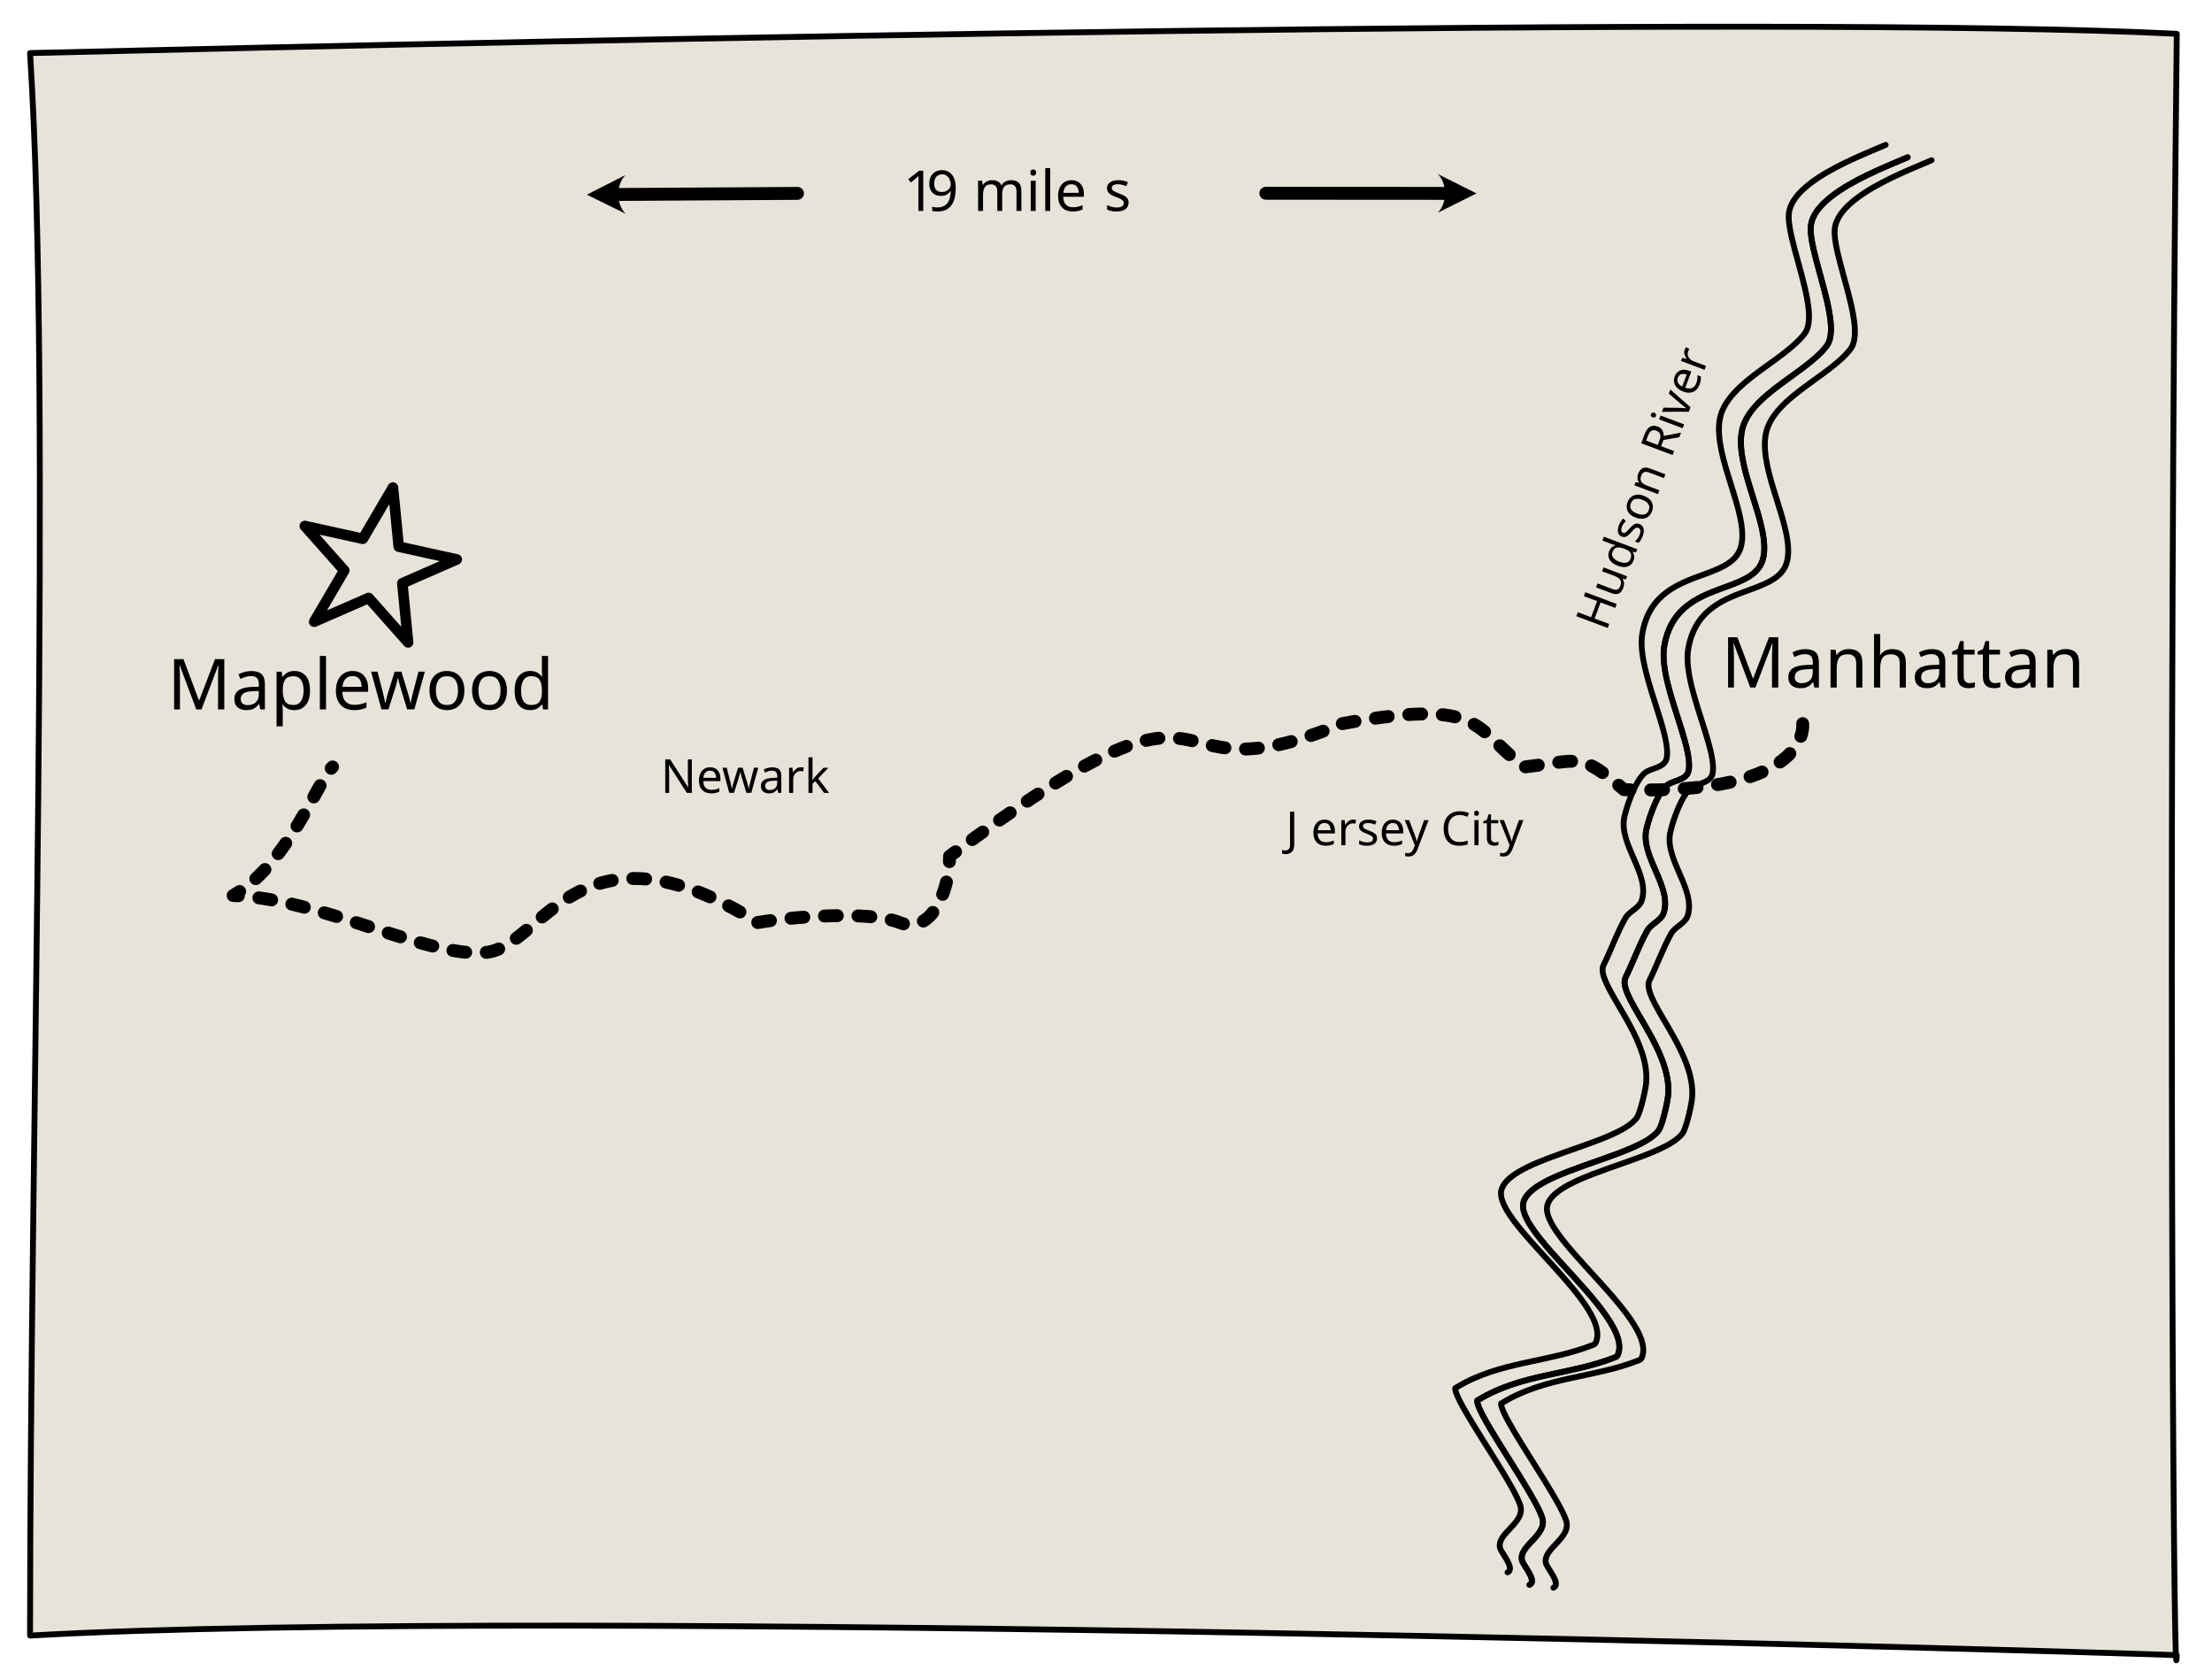
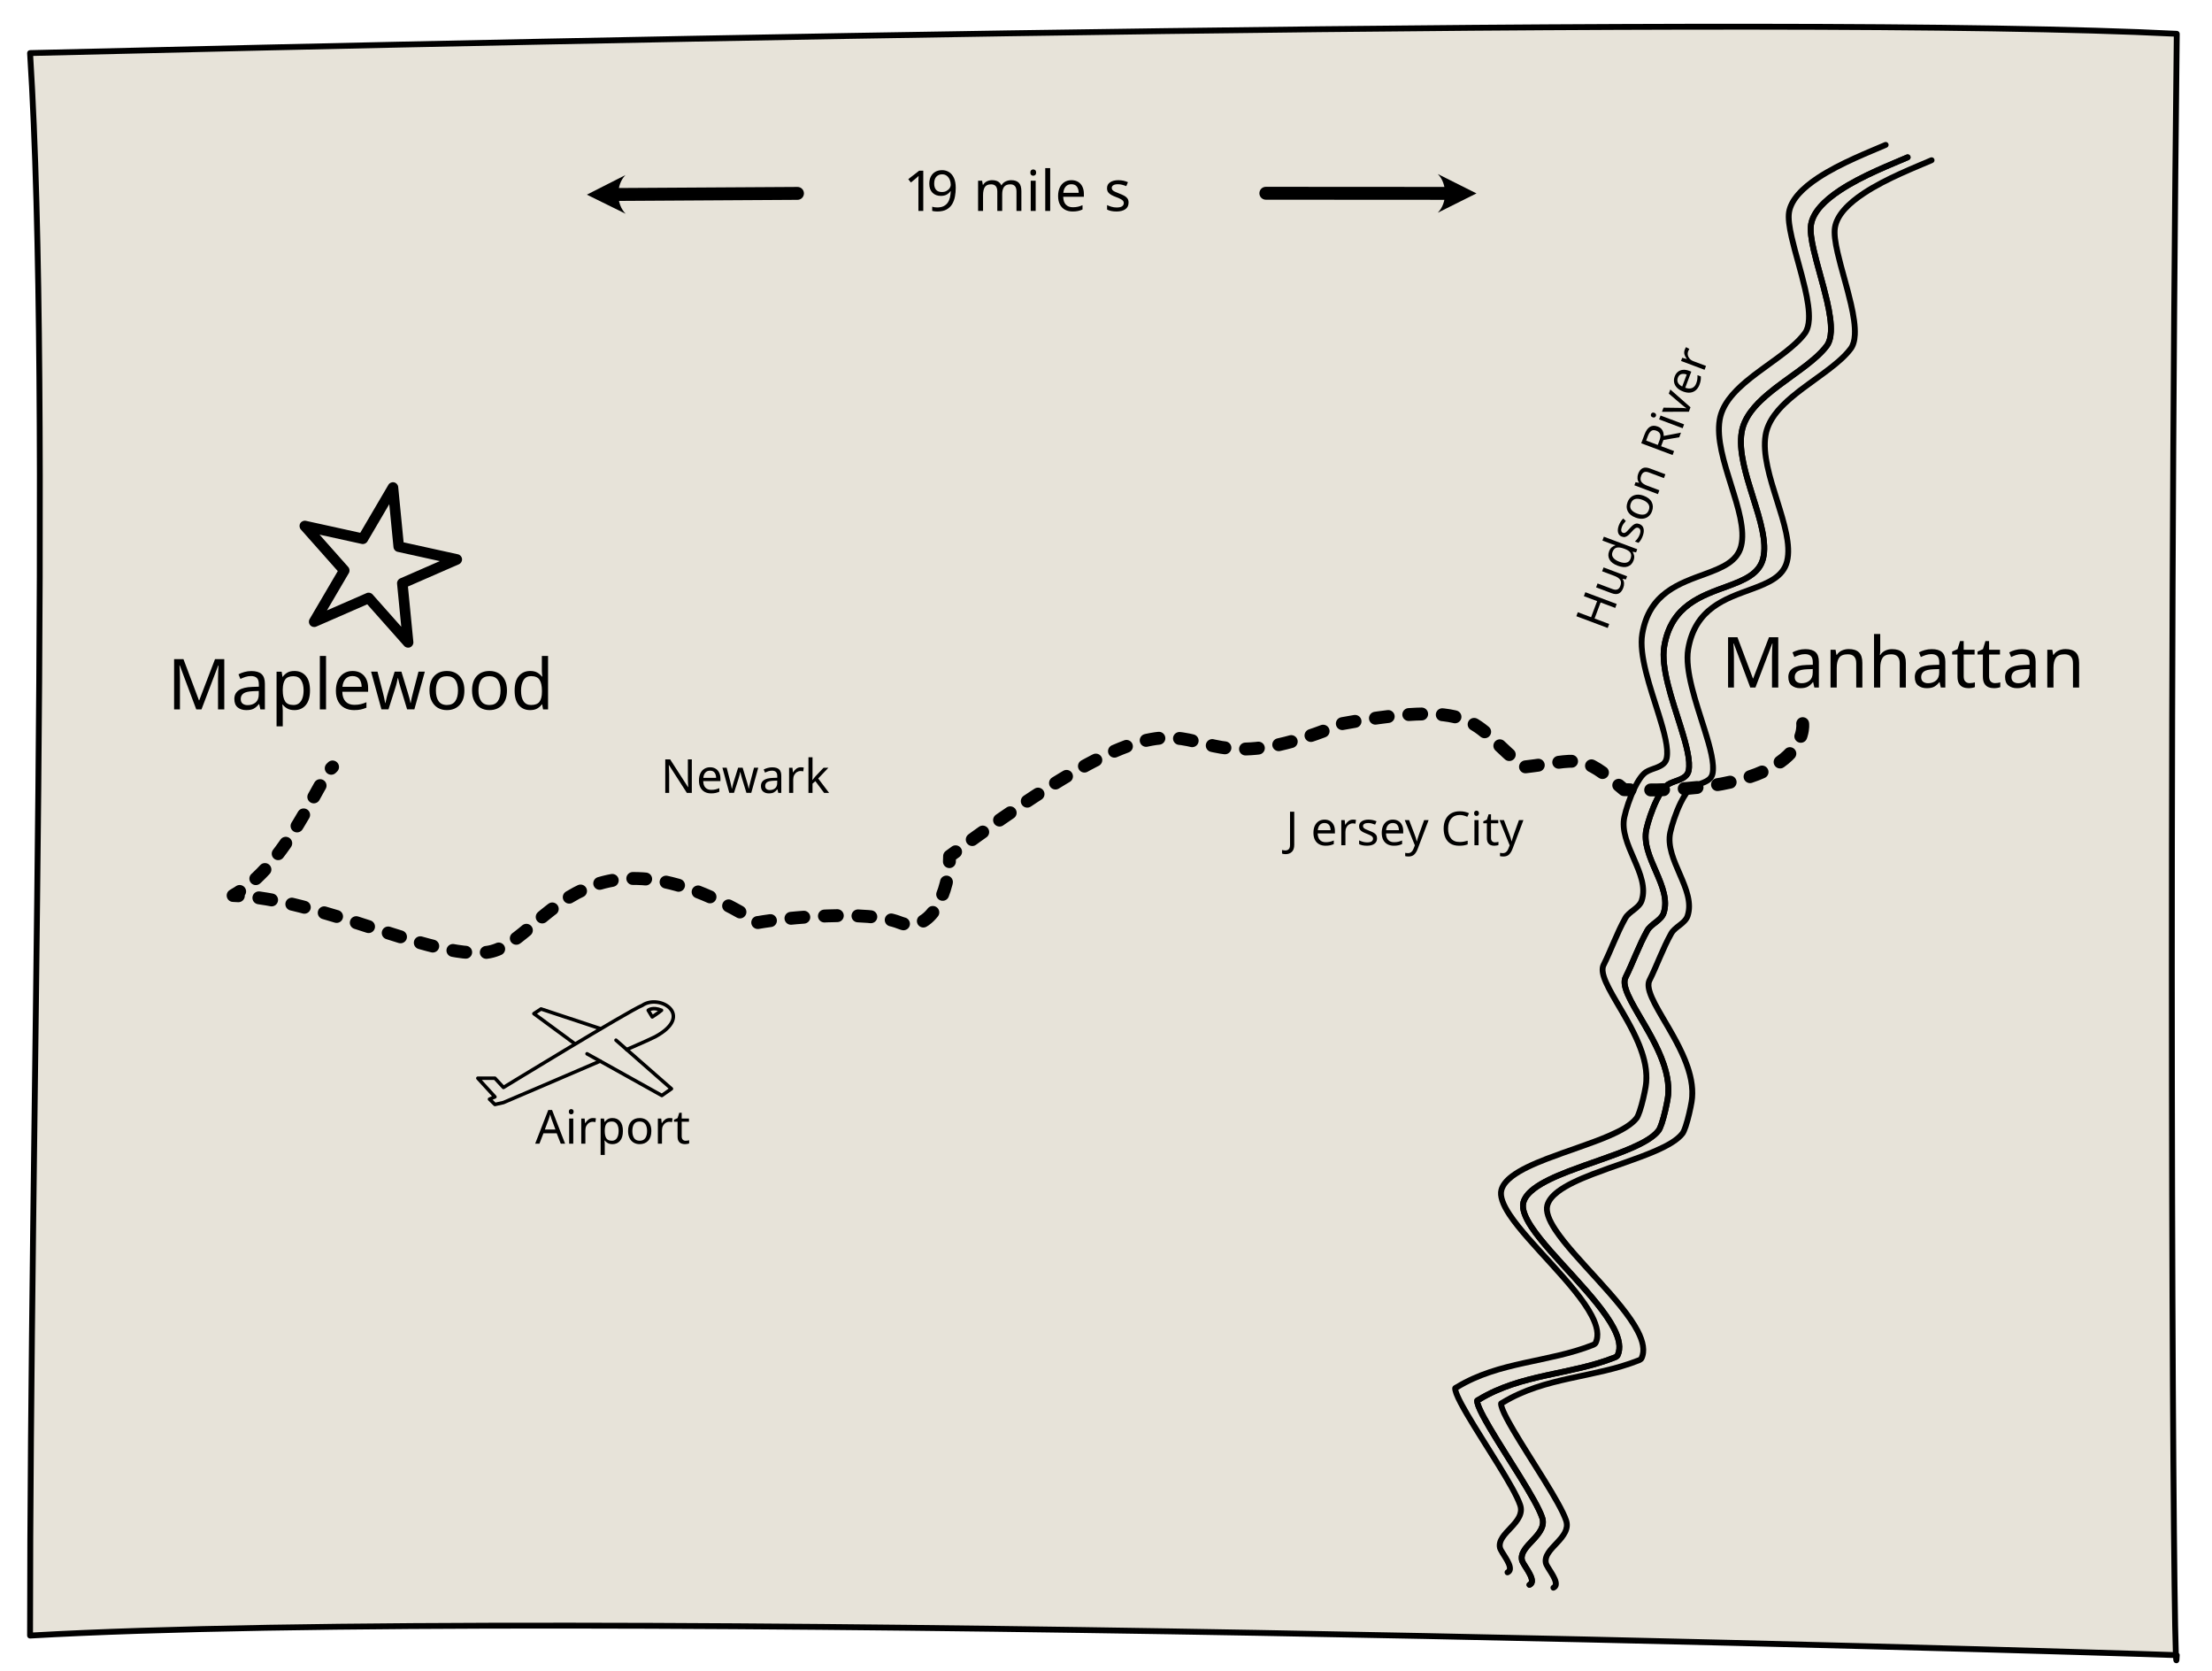
- <svg xmlns="http://www.w3.org/2000/svg" width="100%" height="100%" viewBox="0 0 1886 1424" version="1.1" xml:space="preserve" style="fill-rule:evenodd;clip-rule:evenodd;stroke-linejoin:round;stroke-miterlimit:2;">
+ <svg xmlns="http://www.w3.org/2000/svg" width="100%" height="100%" viewBox="0 0 1886 1424" version="1.1" xml:space="preserve" style="fill-rule:evenodd;clip-rule:evenodd;stroke-linecap:round;stroke-linejoin:round;stroke-miterlimit:1.5;">
  <g transform="matrix(1,0,0,1,-7.31421,3.90833)">
    <path d="M32.942,41.326C51.747,337.106 32.942,968.256 32.942,1390.21C477.077,1364.66 1809.81,1404.72 1863.29,1406.91C1860.62,1475.27 1855.32,724.202 1863.29,24.907C1535.07,8.315 501.916,29.834 32.942,41.326Z" style="fill:rgb(231,227,217);" />
    <path d="M1860.18,1409.29C1772.33,1406.1 470.903,1367.52 33.086,1392.7C32.399,1392.74 31.726,1392.5 31.226,1392.02C30.726,1391.55 30.442,1390.89 30.442,1390.21C30.442,968.306 49.25,337.229 30.447,41.485C30.404,40.806 30.639,40.139 31.098,39.638C31.557,39.136 32.201,38.844 32.881,38.827C501.902,27.334 1535.16,5.817 1863.41,22.41C1864.75,22.478 1865.8,23.593 1865.79,24.935C1858.61,654.248 1862.19,1325.49 1864.92,1403.62L1864.98,1405.07C1865.5,1405.55 1865.81,1406.24 1865.78,1407C1865.69,1409.36 1865.59,1410.81 1865.49,1411.39C1865.37,1412.08 1865.14,1412.46 1865.02,1412.63C1864.26,1413.77 1863.27,1413.85 1862.5,1413.71C1861.98,1413.62 1861.24,1413.37 1860.72,1412.43C1860.62,1412.26 1860.43,1411.84 1860.33,1411.11C1860.28,1410.73 1860.23,1410.12 1860.18,1409.29ZM1859.94,1404.28C1768.53,1400.99 475.241,1362.71 35.442,1387.56C35.52,966.804 54.096,340.037 35.6,43.762L35.601,43.762C504.59,32.284 1530.58,10.949 1860.76,27.284C1853.62,656.006 1857.2,1325.75 1859.93,1403.79L1859.94,1404.28Z" />
  </g>
  <g id="Layer1">
    <g transform="matrix(1,0,0,1,-77.6151,42.7615)">
      <text x="640.958px" y="633.085px" style="font-family:'IntroScriptB-Base', 'Intro Script B';font-size:40px;">Newark</text>
+     </g>
+     <g transform="matrix(1,0,0,1,-184.652,341.742)">
+       <text x="640.958px" y="633.085px" style="font-family:'IntroScriptB-Base', 'Intro Script B';font-size:40px;">Airport</text>
    </g>
    <g transform="matrix(0.351359,-0.936241,0.936241,0.351359,551.481,916.542)">
      <text x="640.958px" y="633.085px" style="font-family:'IntroScriptB-Base', 'Intro Script B';font-size:40px;">Hudson River</text>
    </g>
    <g transform="matrix(1,0,0,1,-498.327,-42.6584)">
      <text x="640.958px" y="647.345px" style="font-family:'IntroScriptB-Base', 'Intro Script B';font-size:60px;">Maplewood</text>
    </g>
    <g transform="matrix(1,0,0,1,826.63,-61.3475)">
      <text x="640.958px" y="647.345px" style="font-family:'IntroScriptB-Base', 'Intro Script B';font-size:60px;">Manhattan</text>
    </g>
    <g transform="matrix(1,0,0,1,455.26,87.3783)">
      <text x="640.958px" y="633.085px" style="font-family:'IntroScriptB-Base', 'Intro Script B';font-size:40px;">J<tspan x="662.398px " y="633.085px ">e</tspan>rsey City</text>
    </g>
    <g transform="matrix(1,0,0,1,-78.2281,-31.8945)">
      <path d="M1455.19,1186.03C1455.14,1186.07 1455,1186.18 1454.91,1186.23C1454.65,1186.38 1454.37,1186.5 1454.1,1186.6C1435.25,1194.06 1415.46,1197.49 1395.89,1201.81C1375.96,1206.21 1356.26,1211.54 1337.95,1222.67C1337.52,1222.89 1336.54,1223.39 1336.13,1223.77C1335.38,1224.46 1335.17,1225.27 1335.17,1225.86C1335.17,1227.18 1335.58,1229.03 1336.43,1231.29C1338.14,1235.82 1341.64,1242.36 1346.13,1249.98C1360.68,1274.7 1385.73,1311.14 1390.75,1326.21C1391.76,1329.25 1391.22,1331.96 1389.92,1334.5C1388.42,1337.42 1385.99,1340.11 1383.51,1342.75C1380.77,1345.67 1377.97,1348.53 1376.02,1351.46C1373.75,1354.89 1372.59,1358.44 1373.43,1362.26C1373.7,1363.5 1374.68,1365.36 1375.99,1367.48C1377.62,1370.1 1379.76,1373.25 1381.01,1376.12C1381.46,1377.16 1381.8,1378.14 1381.87,1379.03C1381.92,1379.65 1381.78,1380.19 1381.17,1380.49C1379.94,1381.11 1379.44,1382.61 1380.06,1383.84C1380.67,1385.08 1382.18,1385.58 1383.41,1384.96C1386.65,1383.34 1387.45,1380.46 1386.57,1376.9C1385.72,1373.5 1383.03,1369.28 1380.81,1365.76C1379.62,1363.87 1378.55,1362.25 1378.32,1361.19C1377.77,1358.71 1378.71,1356.45 1380.19,1354.23C1382,1351.51 1384.62,1348.88 1387.16,1346.17C1393.09,1339.85 1398.3,1333.03 1395.5,1324.63C1390.41,1309.38 1365.16,1272.46 1350.44,1247.44C1346.73,1241.15 1343.71,1235.63 1341.89,1231.44C1341.13,1229.69 1340.58,1228.23 1340.32,1227.07L1340.46,1227C1358.32,1216.12 1377.54,1210.99 1396.97,1206.7C1416.8,1202.32 1436.84,1198.81 1455.94,1191.25C1457.43,1190.66 1459,1189.68 1459.68,1188.23C1462.98,1181.25 1461.38,1172.52 1456.37,1162.84C1449.41,1149.42 1435.9,1133.93 1422.02,1118.65C1408.39,1103.66 1394.4,1088.88 1386.18,1076.49C1383.55,1072.53 1381.52,1068.84 1380.33,1065.47C1379.28,1062.48 1378.88,1059.8 1379.5,1057.48C1380.51,1053.66 1383.52,1050.25 1387.78,1047.02C1394.78,1041.7 1405.11,1037.03 1416.59,1032.59C1434.22,1025.78 1454.55,1019.56 1470.26,1012.73C1481.19,1007.97 1489.92,1002.82 1494.29,997.102C1495.28,995.806 1496.38,993.349 1497.41,990.287C1499.6,983.8 1501.66,974.432 1502.56,969.099C1504.26,958.936 1502.56,948.396 1499.03,938.019C1493.9,922.902 1484.91,908.125 1477.5,895.452C1472.73,887.286 1468.62,880.034 1466.79,874.169C1465.78,870.913 1465.42,868.18 1466.47,866.083C1472.73,853.553 1477.8,838.975 1484.94,826.287C1486.41,823.673 1489.13,821.816 1491.68,819.821C1494.88,817.305 1497.84,814.609 1499.07,810.921C1502.97,799.191 1498.01,786.576 1492.49,773.865C1487.45,762.251 1481.94,750.554 1484.4,739.324C1485.7,733.353 1488.95,723.092 1493.11,714.652C1495.72,709.358 1498.63,704.759 1501.73,702.692C1504.36,700.939 1508.19,700.034 1511.55,698.6C1515.83,696.776 1519.37,694.179 1520.4,689.465C1522.28,680.855 1518.56,666.568 1513.55,650.554C1506.4,627.688 1496.69,601.091 1499.67,583.199C1505.3,549.473 1530.86,541.737 1551.95,533.964C1559.43,531.208 1566.39,528.451 1571.91,524.73C1577.81,520.757 1582.12,515.699 1583.91,508.543C1587.45,494.377 1581.56,475.035 1575.3,455.12C1569.32,436.099 1563.04,416.522 1565.67,400.688C1568.2,385.526 1581.58,373.646 1596.28,362.558C1611.74,350.903 1628.74,340.183 1637.73,328.192C1640.22,324.878 1641.5,320.314 1641.79,314.844C1642.18,307.302 1640.71,297.934 1638.43,287.968C1635.1,273.4 1630.07,257.512 1627.05,244.319C1625.13,235.915 1623.99,228.664 1624.82,223.686C1626.54,213.355 1636.28,204.201 1648.43,196.161C1667.53,183.529 1692.79,173.927 1705.74,168.257C1707.01,167.704 1707.58,166.229 1707.03,164.965C1706.48,163.701 1705,163.124 1703.74,163.677C1690.61,169.423 1665.03,179.189 1645.67,191.991C1632.19,200.908 1621.79,211.405 1619.88,222.864C1618.98,228.306 1620.08,236.248 1622.18,245.435C1625.2,258.627 1630.22,274.514 1633.55,289.083C1635.72,298.541 1637.17,307.425 1636.8,314.582C1636.57,318.912 1635.7,322.569 1633.73,325.192C1623.17,339.27 1601.23,351.43 1584.28,365.686C1572.38,375.69 1562.93,386.735 1560.74,399.867C1557.99,416.363 1564.3,436.802 1570.53,456.62C1576.48,475.545 1582.42,493.868 1579.06,507.33C1577.59,513.214 1573.97,517.317 1569.12,520.583C1563.9,524.102 1557.29,526.666 1550.22,529.272C1527.67,537.585 1500.75,546.309 1494.74,582.376C1491.66,600.867 1501.39,628.417 1508.78,652.047C1513.47,667.031 1517.28,680.34 1515.51,688.396C1514.85,691.419 1512.33,692.832 1509.59,694.001C1505.94,695.559 1501.81,696.627 1498.95,698.532C1495.31,700.96 1491.7,706.218 1488.63,712.439C1484.27,721.271 1480.88,732.008 1479.51,738.255C1476.84,750.45 1482.43,763.244 1487.9,775.856C1492.9,787.371 1497.86,798.714 1494.32,809.34C1493.4,812.114 1491,813.995 1488.59,815.887C1485.52,818.298 1482.36,820.677 1480.58,823.837C1473.4,836.595 1468.29,851.248 1461.99,863.848C1460.47,866.906 1460.54,870.903 1462.02,875.654C1463.93,881.798 1468.18,889.421 1473.18,897.975C1479.24,908.337 1486.4,920.122 1491.53,932.348C1496.51,944.224 1499.6,956.512 1497.62,968.272C1496.76,973.411 1494.78,982.44 1492.67,988.692C1491.87,991.089 1491.09,993.052 1490.31,994.067C1486.33,999.289 1478.25,1003.8 1468.27,1008.14C1452.62,1014.95 1432.35,1021.14 1414.79,1027.92C1402.81,1032.55 1392.06,1037.49 1384.75,1043.03C1379.46,1047.05 1375.92,1051.45 1374.66,1056.2C1373.08,1062.2 1375.99,1070.19 1382.01,1079.26C1390.35,1091.81 1404.51,1106.82 1418.32,1122.02C1431.88,1136.94 1445.13,1152.04 1451.93,1165.15C1456.07,1173.13 1457.88,1180.27 1455.19,1186.03Z" />
    </g>
    <g transform="matrix(1,0,0,1,-57.8224,-29.406)">
      <path d="M1455.19,1186.03C1455.14,1186.07 1455,1186.18 1454.91,1186.23C1454.65,1186.38 1454.37,1186.5 1454.1,1186.6C1435.25,1194.06 1415.46,1197.49 1395.89,1201.81C1375.96,1206.21 1356.26,1211.54 1337.95,1222.67C1337.52,1222.89 1336.54,1223.39 1336.13,1223.77C1335.38,1224.46 1335.17,1225.27 1335.17,1225.86C1335.17,1227.18 1335.58,1229.03 1336.43,1231.29C1338.14,1235.82 1341.64,1242.36 1346.13,1249.98C1360.68,1274.7 1385.73,1311.14 1390.75,1326.21C1391.76,1329.25 1391.22,1331.96 1389.92,1334.5C1388.42,1337.42 1385.99,1340.11 1383.51,1342.75C1380.77,1345.67 1377.97,1348.53 1376.02,1351.46C1373.75,1354.89 1372.59,1358.44 1373.43,1362.26C1373.7,1363.5 1374.68,1365.36 1375.99,1367.48C1377.62,1370.1 1379.76,1373.25 1381.01,1376.12C1381.46,1377.16 1381.8,1378.14 1381.87,1379.03C1381.92,1379.65 1381.78,1380.19 1381.17,1380.49C1379.94,1381.11 1379.44,1382.61 1380.06,1383.84C1380.67,1385.08 1382.18,1385.58 1383.41,1384.96C1386.65,1383.34 1387.45,1380.46 1386.57,1376.9C1385.72,1373.5 1383.03,1369.28 1380.81,1365.76C1379.62,1363.87 1378.55,1362.25 1378.32,1361.19C1377.77,1358.71 1378.71,1356.45 1380.19,1354.23C1382,1351.51 1384.62,1348.88 1387.16,1346.17C1393.09,1339.85 1398.3,1333.03 1395.5,1324.63C1390.41,1309.38 1365.16,1272.46 1350.44,1247.44C1346.73,1241.15 1343.71,1235.63 1341.89,1231.44C1341.13,1229.69 1340.58,1228.23 1340.32,1227.07L1340.46,1227C1358.32,1216.12 1377.54,1210.99 1396.97,1206.7C1416.8,1202.32 1436.84,1198.81 1455.94,1191.25C1457.43,1190.66 1459,1189.68 1459.68,1188.23C1462.98,1181.25 1461.38,1172.52 1456.37,1162.84C1449.41,1149.42 1435.9,1133.93 1422.02,1118.65C1408.39,1103.66 1394.4,1088.88 1386.18,1076.49C1383.55,1072.53 1381.52,1068.84 1380.33,1065.47C1379.28,1062.48 1378.88,1059.8 1379.5,1057.48C1380.51,1053.66 1383.52,1050.25 1387.78,1047.02C1394.78,1041.7 1405.11,1037.03 1416.59,1032.59C1434.22,1025.78 1454.55,1019.56 1470.26,1012.73C1481.19,1007.97 1489.92,1002.82 1494.29,997.102C1495.28,995.806 1496.38,993.349 1497.41,990.287C1499.6,983.8 1501.66,974.432 1502.56,969.099C1504.26,958.936 1502.56,948.396 1499.03,938.019C1493.9,922.902 1484.91,908.125 1477.5,895.452C1472.73,887.286 1468.62,880.034 1466.79,874.169C1465.78,870.913 1465.42,868.18 1466.47,866.083C1472.73,853.553 1477.8,838.975 1484.94,826.287C1486.41,823.673 1489.13,821.816 1491.68,819.821C1494.88,817.305 1497.84,814.609 1499.07,810.921C1502.97,799.191 1498.01,786.576 1492.49,773.865C1487.45,762.251 1481.94,750.554 1484.4,739.324C1485.7,733.353 1488.95,723.092 1493.11,714.652C1495.72,709.358 1498.63,704.759 1501.73,702.692C1504.36,700.939 1508.19,700.034 1511.55,698.6C1515.83,696.776 1519.37,694.179 1520.4,689.465C1522.28,680.855 1518.56,666.568 1513.55,650.554C1506.4,627.688 1496.69,601.091 1499.67,583.199C1505.3,549.473 1530.86,541.737 1551.95,533.964C1559.43,531.208 1566.39,528.451 1571.91,524.73C1577.81,520.757 1582.12,515.699 1583.91,508.543C1587.45,494.377 1581.56,475.035 1575.3,455.12C1569.32,436.099 1563.04,416.522 1565.67,400.688C1568.2,385.526 1581.58,373.646 1596.28,362.558C1611.74,350.903 1628.74,340.183 1637.73,328.192C1640.22,324.878 1641.5,320.314 1641.79,314.844C1642.18,307.302 1640.71,297.934 1638.43,287.968C1635.1,273.4 1630.07,257.512 1627.05,244.319C1625.13,235.915 1623.99,228.664 1624.82,223.686C1626.54,213.355 1636.28,204.201 1648.43,196.161C1667.53,183.529 1692.79,173.927 1705.74,168.257C1707.01,167.704 1707.58,166.229 1707.03,164.965C1706.48,163.701 1705,163.124 1703.74,163.677C1690.61,169.423 1665.03,179.189 1645.67,191.991C1632.19,200.908 1621.79,211.405 1619.88,222.864C1618.98,228.306 1620.08,236.248 1622.18,245.435C1625.2,258.627 1630.22,274.514 1633.55,289.083C1635.72,298.541 1637.17,307.425 1636.8,314.582C1636.57,318.912 1635.7,322.569 1633.73,325.192C1623.17,339.27 1601.23,351.43 1584.28,365.686C1572.38,375.69 1562.93,386.735 1560.74,399.867C1557.99,416.363 1564.3,436.802 1570.53,456.62C1576.48,475.545 1582.42,493.868 1579.06,507.33C1577.59,513.214 1573.97,517.317 1569.12,520.583C1563.9,524.102 1557.29,526.666 1550.22,529.272C1527.67,537.585 1500.75,546.309 1494.74,582.376C1491.66,600.867 1501.39,628.417 1508.78,652.047C1513.47,667.031 1517.28,680.34 1515.51,688.396C1514.85,691.419 1512.33,692.832 1509.59,694.001C1505.94,695.559 1501.81,696.627 1498.95,698.532C1495.31,700.96 1491.7,706.218 1488.63,712.439C1484.27,721.271 1480.88,732.008 1479.51,738.255C1476.84,750.45 1482.43,763.244 1487.9,775.856C1492.9,787.371 1497.86,798.714 1494.32,809.34C1493.4,812.114 1491,813.995 1488.59,815.887C1485.52,818.298 1482.36,820.677 1480.58,823.837C1473.4,836.595 1468.29,851.248 1461.99,863.848C1460.47,866.906 1460.54,870.903 1462.02,875.654C1463.93,881.798 1468.18,889.421 1473.18,897.975C1479.24,908.337 1486.4,920.122 1491.53,932.348C1496.51,944.224 1499.6,956.512 1497.62,968.272C1496.76,973.411 1494.78,982.44 1492.67,988.692C1491.87,991.089 1491.09,993.052 1490.31,994.067C1486.33,999.289 1478.25,1003.8 1468.27,1008.14C1452.62,1014.95 1432.35,1021.14 1414.79,1027.92C1402.81,1032.55 1392.06,1037.49 1384.75,1043.03C1379.46,1047.05 1375.92,1051.45 1374.66,1056.2C1373.08,1062.2 1375.99,1070.19 1382.01,1079.26C1390.35,1091.81 1404.51,1106.82 1418.32,1122.02C1431.88,1136.94 1445.13,1152.04 1451.93,1165.15C1456.07,1173.13 1457.88,1180.27 1455.19,1186.03Z" />
    </g>
    <g transform="matrix(1,0,0,1,-78.2281,-31.8945)">
      <path d="M1455.19,1186.03C1455.14,1186.07 1455,1186.18 1454.91,1186.23C1454.65,1186.38 1454.37,1186.5 1454.1,1186.6C1435.25,1194.06 1415.46,1197.49 1395.89,1201.81C1375.96,1206.21 1356.26,1211.54 1337.95,1222.67C1337.52,1222.89 1336.54,1223.39 1336.13,1223.77C1335.38,1224.46 1335.17,1225.27 1335.17,1225.86C1335.17,1227.18 1335.58,1229.03 1336.43,1231.29C1338.14,1235.82 1341.64,1242.36 1346.13,1249.98C1360.68,1274.7 1385.73,1311.14 1390.75,1326.21C1391.76,1329.25 1391.22,1331.96 1389.92,1334.5C1388.42,1337.42 1385.99,1340.11 1383.51,1342.75C1380.77,1345.67 1377.97,1348.53 1376.02,1351.46C1373.75,1354.89 1372.59,1358.44 1373.43,1362.26C1373.7,1363.5 1374.68,1365.36 1375.99,1367.48C1377.62,1370.1 1379.76,1373.25 1381.01,1376.12C1381.46,1377.16 1381.8,1378.14 1381.87,1379.03C1381.92,1379.65 1381.78,1380.19 1381.17,1380.49C1379.94,1381.11 1379.44,1382.61 1380.06,1383.84C1380.67,1385.08 1382.18,1385.58 1383.41,1384.96C1386.65,1383.34 1387.45,1380.46 1386.57,1376.9C1385.72,1373.5 1383.03,1369.28 1380.81,1365.76C1379.62,1363.87 1378.55,1362.25 1378.32,1361.19C1377.77,1358.71 1378.71,1356.45 1380.19,1354.23C1382,1351.51 1384.62,1348.88 1387.16,1346.17C1393.09,1339.85 1398.3,1333.03 1395.5,1324.63C1390.41,1309.38 1365.16,1272.46 1350.44,1247.44C1346.73,1241.15 1343.71,1235.63 1341.89,1231.44C1341.13,1229.69 1340.58,1228.23 1340.32,1227.07L1340.46,1227C1358.32,1216.12 1377.54,1210.99 1396.97,1206.7C1416.8,1202.32 1436.84,1198.81 1455.94,1191.25C1457.43,1190.66 1459,1189.68 1459.68,1188.23C1462.98,1181.25 1461.38,1172.52 1456.37,1162.84C1449.41,1149.42 1435.9,1133.93 1422.02,1118.65C1408.39,1103.66 1394.4,1088.88 1386.18,1076.49C1383.55,1072.53 1381.52,1068.84 1380.33,1065.47C1379.28,1062.48 1378.88,1059.8 1379.5,1057.48C1380.51,1053.66 1383.52,1050.25 1387.78,1047.02C1394.78,1041.7 1405.11,1037.03 1416.59,1032.59C1434.22,1025.78 1454.55,1019.56 1470.26,1012.73C1481.19,1007.97 1489.92,1002.82 1494.29,997.102C1495.28,995.806 1496.38,993.349 1497.41,990.287C1499.6,983.8 1501.66,974.432 1502.56,969.099C1504.26,958.936 1502.56,948.396 1499.03,938.019C1493.9,922.902 1484.91,908.125 1477.5,895.452C1472.73,887.286 1468.62,880.034 1466.79,874.169C1465.78,870.913 1465.42,868.18 1466.47,866.083C1472.73,853.553 1477.8,838.975 1484.94,826.287C1486.41,823.673 1489.13,821.816 1491.68,819.821C1494.88,817.305 1497.84,814.609 1499.07,810.921C1502.97,799.191 1498.01,786.576 1492.49,773.865C1487.45,762.251 1481.94,750.554 1484.4,739.324C1485.7,733.353 1488.95,723.092 1493.11,714.652C1495.72,709.358 1498.63,704.759 1501.73,702.692C1504.36,700.939 1508.19,700.034 1511.55,698.6C1515.83,696.776 1519.37,694.179 1520.4,689.465C1522.28,680.855 1518.56,666.568 1513.55,650.554C1506.4,627.688 1496.69,601.091 1499.67,583.199C1505.3,549.473 1530.86,541.737 1551.95,533.964C1559.43,531.208 1566.39,528.451 1571.91,524.73C1577.81,520.757 1582.12,515.699 1583.91,508.543C1587.45,494.377 1581.56,475.035 1575.3,455.12C1569.32,436.099 1563.04,416.522 1565.67,400.688C1568.2,385.526 1581.58,373.646 1596.28,362.558C1611.74,350.903 1628.74,340.183 1637.73,328.192C1640.22,324.878 1641.5,320.314 1641.79,314.844C1642.18,307.302 1640.71,297.934 1638.43,287.968C1635.1,273.4 1630.07,257.512 1627.05,244.319C1625.13,235.915 1623.99,228.664 1624.82,223.686C1626.54,213.355 1636.28,204.201 1648.43,196.161C1667.53,183.529 1692.79,173.927 1705.74,168.257C1707.01,167.704 1707.58,166.229 1707.03,164.965C1706.48,163.701 1705,163.124 1703.74,163.677C1690.61,169.423 1665.03,179.189 1645.67,191.991C1632.19,200.908 1621.79,211.405 1619.88,222.864C1618.98,228.306 1620.08,236.248 1622.18,245.435C1625.2,258.627 1630.22,274.514 1633.55,289.083C1635.72,298.541 1637.17,307.425 1636.8,314.582C1636.57,318.912 1635.7,322.569 1633.73,325.192C1623.17,339.27 1601.23,351.43 1584.28,365.686C1572.38,375.69 1562.93,386.735 1560.74,399.867C1557.99,416.363 1564.3,436.802 1570.53,456.62C1576.48,475.545 1582.42,493.868 1579.06,507.33C1577.59,513.214 1573.97,517.317 1569.12,520.583C1563.9,524.102 1557.29,526.666 1550.22,529.272C1527.67,537.585 1500.75,546.309 1494.74,582.376C1491.66,600.867 1501.39,628.417 1508.78,652.047C1513.47,667.031 1517.28,680.34 1515.51,688.396C1514.85,691.419 1512.33,692.832 1509.59,694.001C1505.94,695.559 1501.81,696.627 1498.95,698.532C1495.31,700.96 1491.7,706.218 1488.63,712.439C1484.27,721.271 1480.88,732.008 1479.51,738.255C1476.84,750.45 1482.43,763.244 1487.9,775.856C1492.9,787.371 1497.86,798.714 1494.32,809.34C1493.4,812.114 1491,813.995 1488.59,815.887C1485.52,818.298 1482.36,820.677 1480.58,823.837C1473.4,836.595 1468.29,851.248 1461.99,863.848C1460.47,866.906 1460.54,870.903 1462.02,875.654C1463.93,881.798 1468.18,889.421 1473.18,897.975C1479.24,908.337 1486.4,920.122 1491.53,932.348C1496.51,944.224 1499.6,956.512 1497.62,968.272C1496.76,973.411 1494.78,982.44 1492.67,988.692C1491.87,991.089 1491.09,993.052 1490.31,994.067C1486.33,999.289 1478.25,1003.8 1468.27,1008.14C1452.62,1014.95 1432.35,1021.14 1414.79,1027.92C1402.81,1032.55 1392.06,1037.49 1384.75,1043.03C1379.46,1047.05 1375.92,1051.45 1374.66,1056.2C1373.08,1062.2 1375.99,1070.19 1382.01,1079.26C1390.35,1091.81 1404.51,1106.82 1418.32,1122.02C1431.88,1136.94 1445.13,1152.04 1451.93,1165.15C1456.07,1173.13 1457.88,1180.27 1455.19,1186.03Z" />
    </g>
    <g transform="matrix(1,0,0,1,-96.9658,-42.4829)">
      <path d="M1455.19,1186.03C1455.14,1186.07 1455,1186.18 1454.91,1186.23C1454.65,1186.38 1454.37,1186.5 1454.1,1186.6C1435.25,1194.06 1415.46,1197.49 1395.89,1201.81C1375.96,1206.21 1356.26,1211.54 1337.95,1222.67C1337.52,1222.89 1336.54,1223.39 1336.13,1223.77C1335.38,1224.46 1335.17,1225.27 1335.17,1225.86C1335.17,1227.18 1335.58,1229.03 1336.43,1231.29C1338.14,1235.82 1341.64,1242.36 1346.13,1249.98C1360.68,1274.7 1385.73,1311.14 1390.75,1326.21C1391.76,1329.25 1391.22,1331.96 1389.92,1334.5C1388.42,1337.42 1385.99,1340.11 1383.51,1342.75C1380.77,1345.67 1377.97,1348.53 1376.02,1351.46C1373.75,1354.89 1372.59,1358.44 1373.43,1362.26C1373.7,1363.5 1374.68,1365.36 1375.99,1367.48C1377.62,1370.1 1379.76,1373.25 1381.01,1376.12C1381.46,1377.16 1381.8,1378.14 1381.87,1379.03C1381.92,1379.65 1381.78,1380.19 1381.17,1380.49C1379.94,1381.11 1379.44,1382.61 1380.06,1383.84C1380.67,1385.08 1382.18,1385.58 1383.41,1384.96C1386.65,1383.34 1387.45,1380.46 1386.57,1376.9C1385.72,1373.5 1383.03,1369.28 1380.81,1365.76C1379.62,1363.87 1378.55,1362.25 1378.32,1361.19C1377.77,1358.71 1378.71,1356.45 1380.19,1354.23C1382,1351.51 1384.62,1348.88 1387.16,1346.17C1393.09,1339.85 1398.3,1333.03 1395.5,1324.63C1390.41,1309.38 1365.16,1272.46 1350.44,1247.44C1346.73,1241.15 1343.71,1235.63 1341.89,1231.44C1341.13,1229.69 1340.58,1228.23 1340.32,1227.07L1340.46,1227C1358.32,1216.12 1377.54,1210.99 1396.97,1206.7C1416.8,1202.32 1436.84,1198.81 1455.94,1191.25C1457.43,1190.66 1459,1189.68 1459.68,1188.23C1462.98,1181.25 1461.38,1172.52 1456.37,1162.84C1449.41,1149.42 1435.9,1133.93 1422.02,1118.65C1408.39,1103.66 1394.4,1088.88 1386.18,1076.49C1383.55,1072.53 1381.52,1068.84 1380.33,1065.47C1379.28,1062.48 1378.88,1059.8 1379.5,1057.48C1380.51,1053.66 1383.52,1050.25 1387.78,1047.02C1394.78,1041.7 1405.11,1037.03 1416.59,1032.59C1434.22,1025.78 1454.55,1019.56 1470.26,1012.73C1481.19,1007.97 1489.92,1002.82 1494.29,997.102C1495.28,995.806 1496.38,993.349 1497.41,990.287C1499.6,983.8 1501.66,974.432 1502.56,969.099C1504.26,958.936 1502.56,948.396 1499.03,938.019C1493.9,922.902 1484.91,908.125 1477.5,895.452C1472.73,887.286 1468.62,880.034 1466.79,874.169C1465.78,870.913 1465.42,868.18 1466.47,866.083C1472.73,853.553 1477.8,838.975 1484.94,826.287C1486.41,823.673 1489.13,821.816 1491.68,819.821C1494.88,817.305 1497.84,814.609 1499.07,810.921C1502.97,799.191 1498.01,786.576 1492.49,773.865C1487.45,762.251 1481.94,750.554 1484.4,739.324C1485.7,733.353 1488.95,723.092 1493.11,714.652C1495.72,709.358 1498.63,704.759 1501.73,702.692C1504.36,700.939 1508.19,700.034 1511.55,698.6C1515.83,696.776 1519.37,694.179 1520.4,689.465C1522.28,680.855 1518.56,666.568 1513.55,650.554C1506.4,627.688 1496.69,601.091 1499.67,583.199C1505.3,549.473 1530.86,541.737 1551.95,533.964C1559.43,531.208 1566.39,528.451 1571.91,524.73C1577.81,520.757 1582.12,515.699 1583.91,508.543C1587.45,494.377 1581.56,475.035 1575.3,455.12C1569.32,436.099 1563.04,416.522 1565.67,400.688C1568.2,385.526 1581.58,373.646 1596.28,362.558C1611.74,350.903 1628.74,340.183 1637.73,328.192C1640.22,324.878 1641.5,320.314 1641.79,314.844C1642.18,307.302 1640.71,297.934 1638.43,287.968C1635.1,273.4 1630.07,257.512 1627.05,244.319C1625.13,235.915 1623.99,228.664 1624.82,223.686C1626.54,213.355 1636.28,204.201 1648.43,196.161C1667.53,183.529 1692.79,173.927 1705.74,168.257C1707.01,167.704 1707.58,166.229 1707.03,164.965C1706.48,163.701 1705,163.124 1703.74,163.677C1690.61,169.423 1665.03,179.189 1645.67,191.991C1632.19,200.908 1621.79,211.405 1619.88,222.864C1618.98,228.306 1620.08,236.248 1622.18,245.435C1625.2,258.627 1630.22,274.514 1633.55,289.083C1635.72,298.541 1637.17,307.425 1636.8,314.582C1636.57,318.912 1635.7,322.569 1633.73,325.192C1623.17,339.27 1601.23,351.43 1584.28,365.686C1572.38,375.69 1562.93,386.735 1560.74,399.867C1557.99,416.363 1564.3,436.802 1570.53,456.62C1576.48,475.545 1582.42,493.868 1579.06,507.33C1577.59,513.214 1573.97,517.317 1569.12,520.583C1563.9,524.102 1557.29,526.666 1550.22,529.272C1527.67,537.585 1500.75,546.309 1494.74,582.376C1491.66,600.867 1501.39,628.417 1508.78,652.047C1513.47,667.031 1517.28,680.34 1515.51,688.396C1514.85,691.419 1512.33,692.832 1509.59,694.001C1505.94,695.559 1501.81,696.627 1498.95,698.532C1495.31,700.96 1491.7,706.218 1488.63,712.439C1484.27,721.271 1480.88,732.008 1479.51,738.255C1476.84,750.45 1482.43,763.244 1487.9,775.856C1492.9,787.371 1497.86,798.714 1494.32,809.34C1493.4,812.114 1491,813.995 1488.59,815.887C1485.52,818.298 1482.36,820.677 1480.58,823.837C1473.4,836.595 1468.29,851.248 1461.99,863.848C1460.47,866.906 1460.54,870.903 1462.02,875.654C1463.93,881.798 1468.18,889.421 1473.18,897.975C1479.24,908.337 1486.4,920.122 1491.53,932.348C1496.51,944.224 1499.6,956.512 1497.62,968.272C1496.76,973.411 1494.78,982.44 1492.67,988.692C1491.87,991.089 1491.09,993.052 1490.31,994.067C1486.33,999.289 1478.25,1003.8 1468.27,1008.14C1452.62,1014.95 1432.35,1021.14 1414.79,1027.92C1402.81,1032.55 1392.06,1037.49 1384.75,1043.03C1379.46,1047.05 1375.92,1051.45 1374.66,1056.2C1373.08,1062.2 1375.99,1070.19 1382.01,1079.26C1390.35,1091.81 1404.51,1106.82 1418.32,1122.02C1431.88,1136.94 1445.13,1152.04 1451.93,1165.15C1456.07,1173.13 1457.88,1180.27 1455.19,1186.03Z" />
    </g>
    <g transform="matrix(0.976632,0.21492,-0.21492,0.976632,36.9436,-89.6581)">
      <path d="M403.979,427.921C403.376,426.067 401.649,424.812 399.699,424.812C397.75,424.812 396.022,426.067 395.419,427.921L380.769,473.01C380.769,473.01 333.36,473.01 333.36,473.01C331.41,473.01 329.682,474.265 329.08,476.12C328.477,477.974 329.137,480.005 330.715,481.151L369.07,509.017C369.07,509.017 354.419,554.106 354.419,554.106C353.817,555.96 354.477,557.992 356.054,559.137C357.631,560.283 359.767,560.283 361.344,559.137L399.699,531.271C399.699,531.271 438.054,559.137 438.054,559.137C439.631,560.283 441.767,560.283 443.344,559.137C444.921,557.992 445.581,555.96 444.979,554.106L430.329,509.017C430.329,509.017 468.684,481.151 468.684,481.151C470.261,480.005 470.921,477.974 470.318,476.12C469.716,474.265 467.988,473.01 466.039,473.01L418.629,473.01C418.629,473.01 403.979,427.921 403.979,427.921ZM399.699,443.874L411.08,478.901C411.682,480.755 413.41,482.01 415.36,482.01L452.189,482.01C452.189,482.01 422.394,503.658 422.394,503.658C420.816,504.804 420.156,506.835 420.759,508.689L432.14,543.716C432.14,543.716 402.344,522.068 402.344,522.068C400.767,520.922 398.631,520.922 397.054,522.068L367.259,543.716C367.259,543.716 378.639,508.689 378.639,508.689C379.242,506.835 378.582,504.804 377.005,503.658L347.209,482.01C347.209,482.01 384.038,482.01 384.038,482.01C385.988,482.01 387.716,480.755 388.318,478.901L399.699,443.874Z" />
    </g>
    <g transform="matrix(0.999985,-0.00541699,0.00541699,0.999985,-61.7497,-7.81041)">
      <g transform="matrix(0.999985,0.00541699,-0.00541699,0.999985,61.7065,8.14479)">
        <path d="M533.265,149.224L500.366,165.924L533.465,182.224C525.165,174.024 525.065,157.524 533.265,149.224Z" />
        <path d="M526.799,171.264C576.717,170.962 679.99,170.338 679.99,170.338C683.026,170.32 685.475,167.84 685.457,164.805C685.438,161.769 682.959,159.32 679.924,159.338C679.924,159.338 576.651,159.962 526.732,160.264C523.697,160.282 521.247,162.762 521.265,165.797C521.284,168.833 523.763,171.282 526.799,171.264Z" />
      </g>
    </g>
    <g transform="matrix(-1,0,0,1,1820.05,-11.9328)">
      <g transform="matrix(-1,0,0,1,1820.05,11.9328)">
        <path d="M1225.87,181.323L1258.88,164.844L1225.89,148.323C1234.13,156.578 1234.12,173.078 1225.87,181.323Z" />
        <path d="M1232.48,159.327C1182.56,159.296 1079.29,159.231 1079.29,159.231C1076.25,159.229 1073.79,161.692 1073.79,164.728C1073.78,167.763 1076.25,170.229 1079.28,170.231C1079.28,170.231 1182.56,170.296 1232.48,170.327C1235.51,170.329 1237.98,167.866 1237.98,164.83C1237.98,161.795 1235.52,159.329 1232.48,159.327Z" />
      </g>
    </g>
    <g transform="matrix(1,0,0,1,-16.0909,-202.829)">
      <text x="786.244px" y="382.611px" style="font-family:'IntroRustBook-Base', 'Intro Rust Book';font-size:48px;">1<tspan x="806.02px " y="382.611px ">9</tspan> mile<tspan x="957.508px " y="382.611px ">s</tspan>
      </text>
    </g>
  </g>
  <g transform="matrix(1,0,0,1,-73.1713,3.90833)">
    <g id="Route">
-       <path d="M1610.17,612.896C1610.17,612.896 1618.98,674.226 1457.86,669.178C1419.76,636.956 1421.12,644.226 1372.99,649.823C1328.09,616.902 1340.3,590.591 1217.53,612.896C1044.6,685.103 1137.07,537.242 882.806,725.865C882.806,755.787 867.146,793.281 840.194,782.449C813.242,771.618 743.201,778.137 719.306,782.449C566.887,687.462 536.493,801.841 488.244,807.82C439.995,813.798 347.027,761.928 271.945,759.379C318.428,733.293 344.94,660.025 356.719,649.823" style="fill:none;stroke:black;stroke-width:11px;stroke-linecap:round;stroke-miterlimit:1.5;stroke-dasharray:11,17.6,0,0;" />
+       <path d="M1610.17,612.896C1610.17,612.896 1618.98,674.226 1457.86,669.178C1419.76,636.956 1421.12,644.226 1372.99,649.823C1328.09,616.902 1340.3,590.591 1217.53,612.896C1044.6,685.103 1137.07,537.242 882.806,725.865C882.806,755.787 867.146,793.281 840.194,782.449C813.242,771.618 743.201,778.137 719.306,782.449C566.887,687.462 536.493,801.841 488.244,807.82C439.995,813.798 347.027,761.928 271.945,759.379C318.428,733.293 344.94,660.025 356.719,649.823" style="fill:none;stroke:black;stroke-width:11px;stroke-dasharray:11,17.6,0,0;" />
+     </g>
+   </g>
+   <g transform="matrix(0.546943,0,0,0.546943,232.813,259.494)">
+     <g id="Plane">
+       <g id="Plane1">
+         <g transform="matrix(0.149357,0,0,0.149357,271.569,863.965)">
+           <path d="M1872.94,1990.26L1761.14,1892.31" style="fill:none;stroke:black;stroke-width:36.72px;" />
+         </g>
+         <g transform="matrix(0.149357,0,0,0.149357,271.569,863.965)">
+           <path d="M1458.96,2034.44L1595.66,2110.62" style="fill:none;stroke:black;stroke-width:36.72px;" />
+         </g>
+         <g transform="matrix(0.149357,0,0,0.149357,271.569,863.965)">
+           <path d="M1595.66,2110.62C1141.73,2306.71 586.694,2543.01 586.694,2543.01L497.434,2563.22L440.921,2507.76L497.434,2483.74L319.251,2289.13L497.434,2289.13L586.694,2385.51C586.694,2385.51 1899.09,1583.68 2035.1,1529.38C2215.68,1403.82 2586.3,1631.87 2169.18,1857C2142.02,1871.66 2028.12,1922.46 1872.94,1990.26L2339.66,2399.21C2339.66,2399.21 2239.7,2469.51 2239.7,2469.51L1595.66,2110.62" style="fill:none;stroke:black;stroke-width:36.72px;" />
+         </g>
+         <g transform="matrix(0.149357,0,0,0.149357,271.569,863.965)">
+           <path d="M1597.53,1771.59L978.532,1566.55L904.269,1615.39L1324.2,1924.39" style="fill:none;stroke:black;stroke-width:36.72px;" />
+         </g>
+         <g transform="matrix(0.149357,0,0,0.149357,271.569,867.622)">
+           <path d="M2139.2,1625.02L2097.55,1555.86C2097.55,1555.86 2142.78,1516.67 2236.23,1555.86C2198.24,1587.47 2139.2,1625.02 2139.2,1625.02Z" style="fill:none;stroke:black;stroke-width:36.72px;" />
+         </g>
+       </g>
    </g>
  </g>
</svg>
